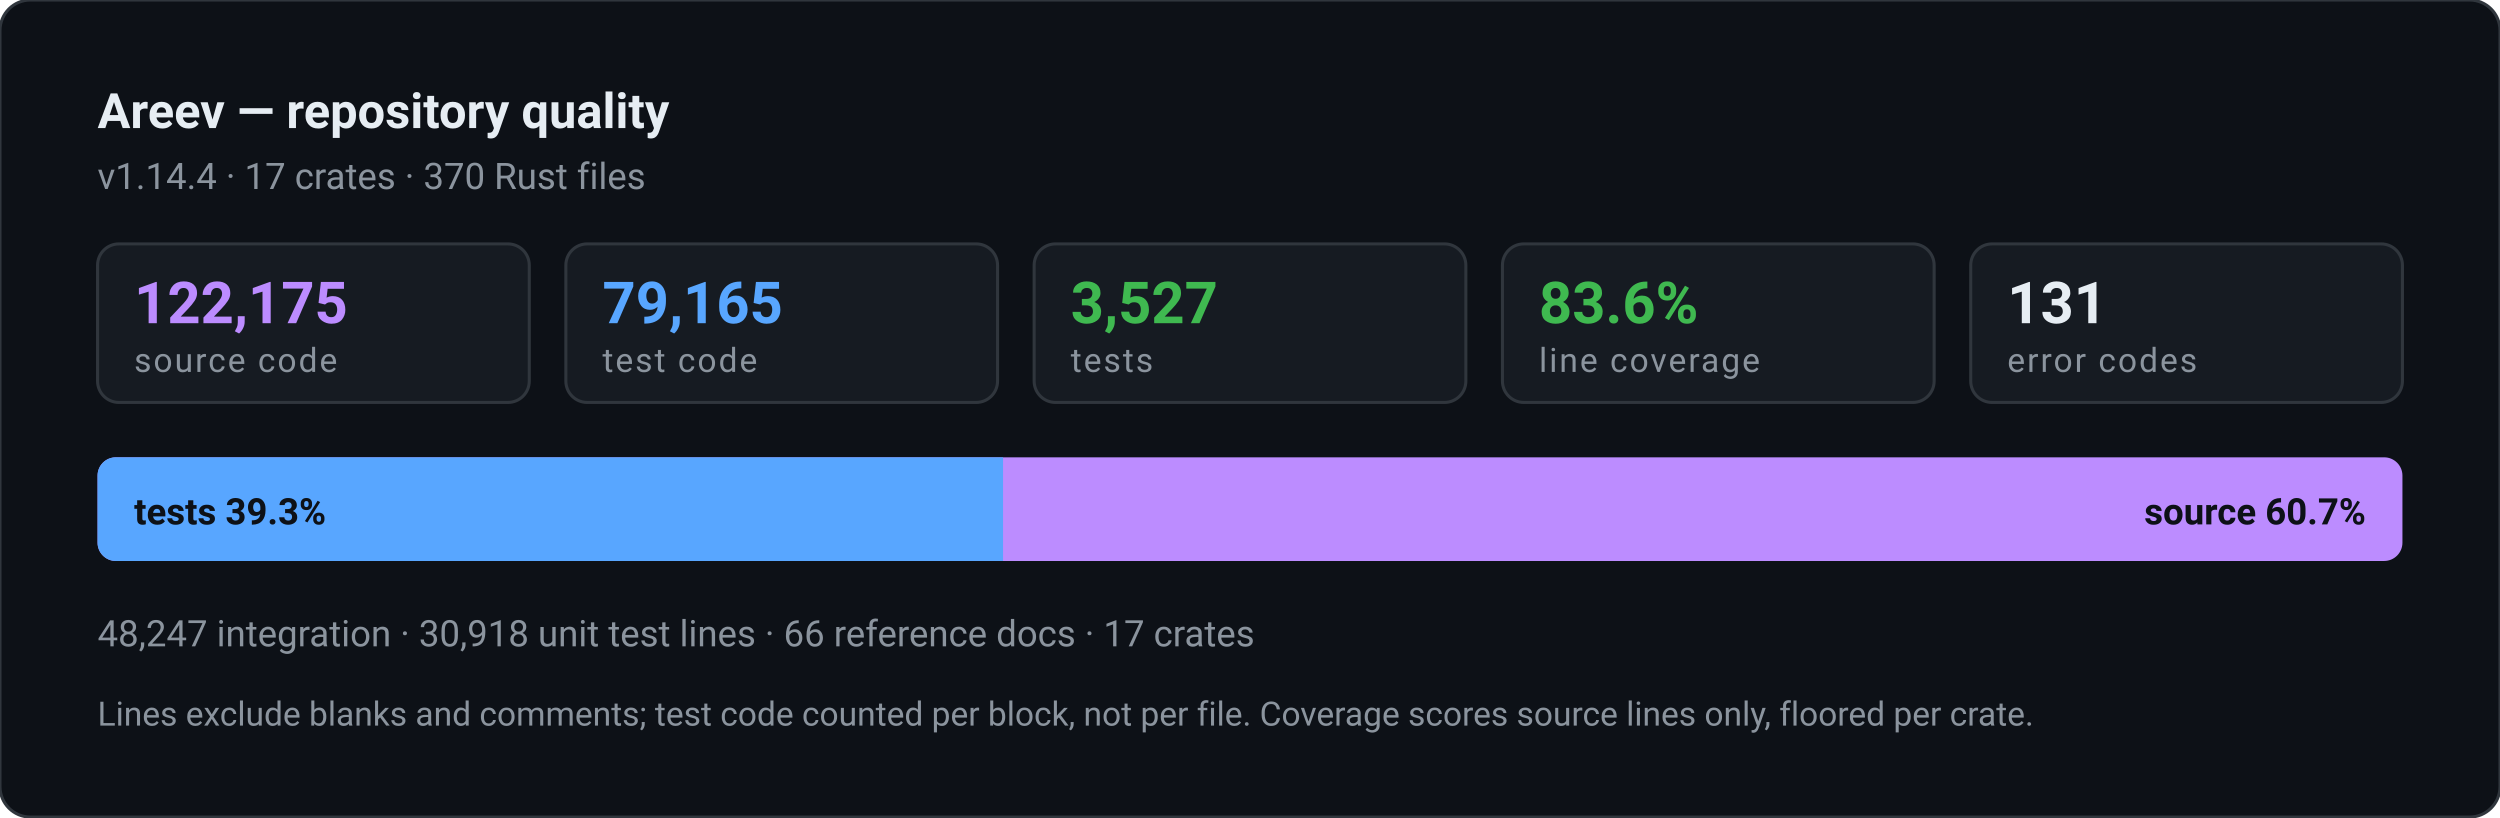
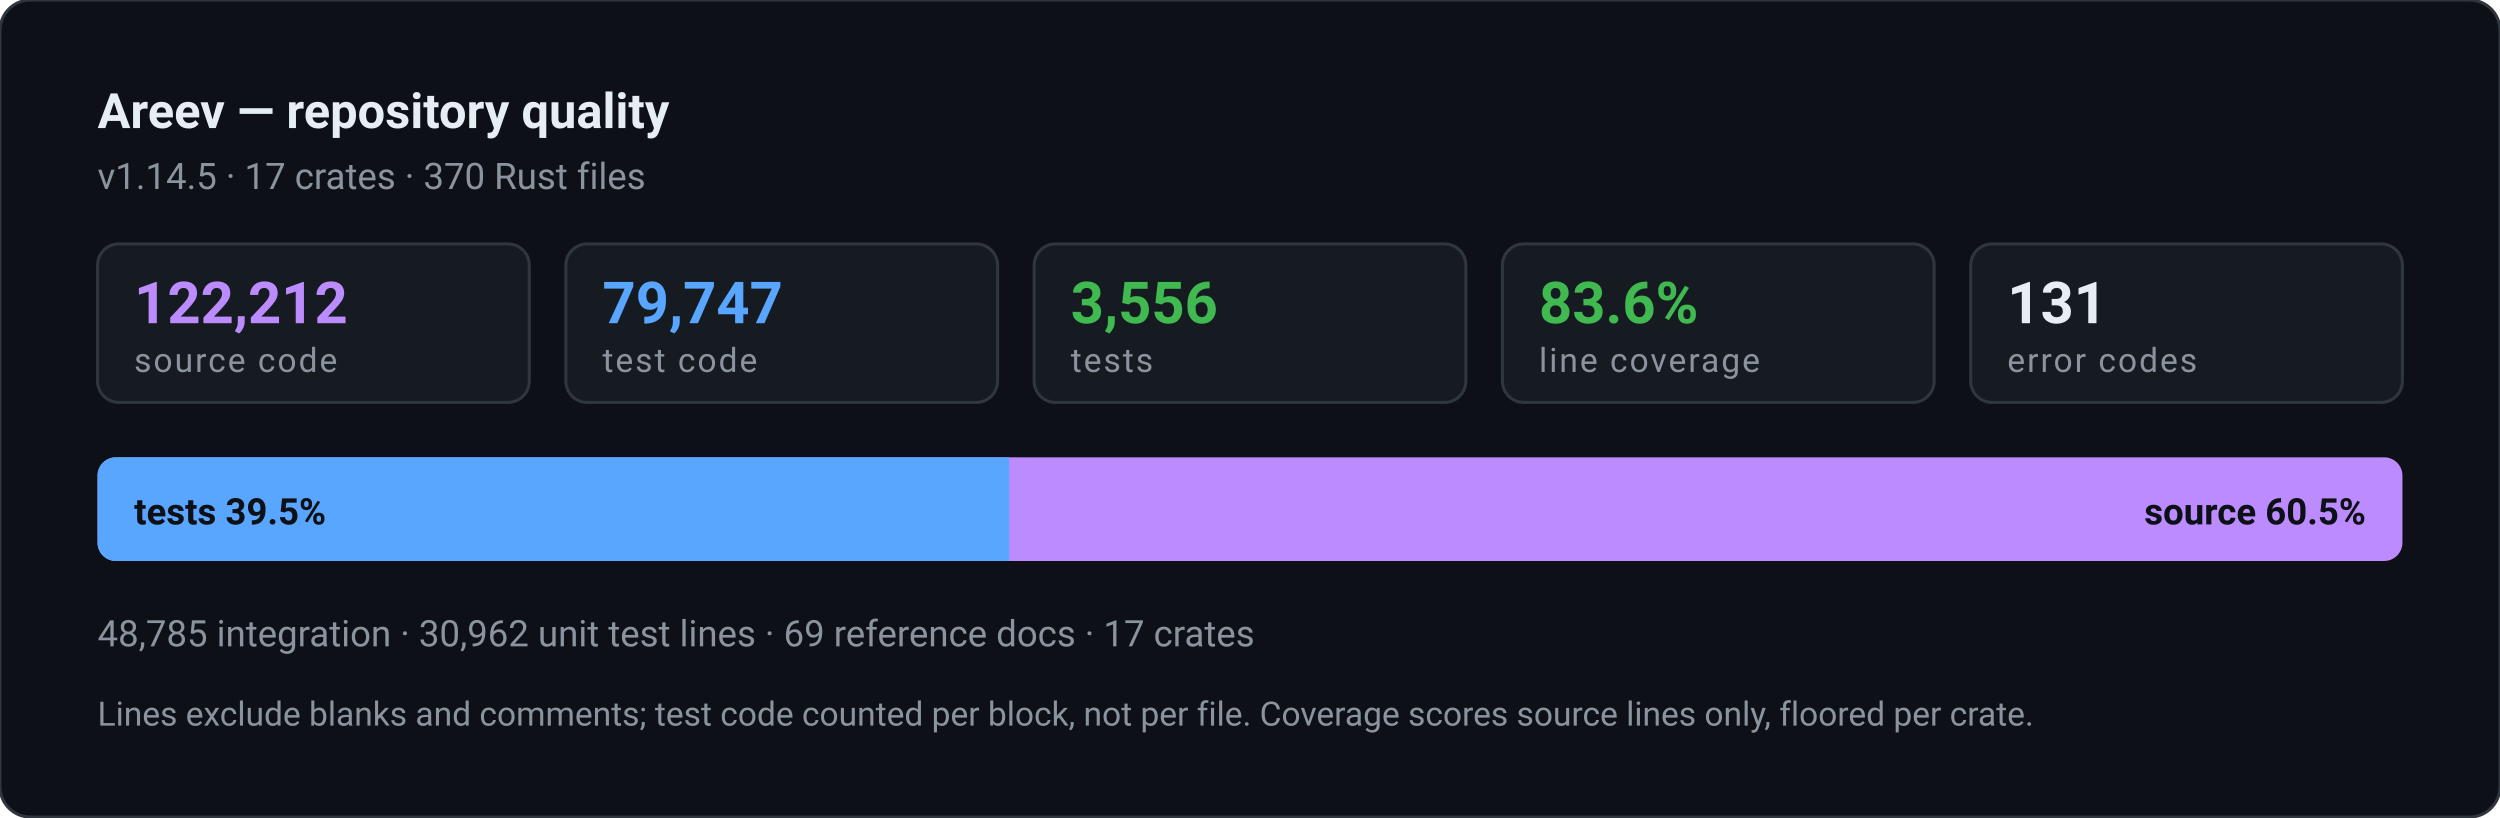
- <svg xmlns="http://www.w3.org/2000/svg" width="820" height="268" viewBox="0 0 820 268" role="img" aria-label="Areev repository quality: 79,165 lines of test code against 122,175 lines of source, 3,527 tests, 83.6% line coverage">
+ <svg xmlns="http://www.w3.org/2000/svg" width="820" height="268" viewBox="0 0 820 268" role="img" aria-label="Areev repository quality: 79,747 lines of test code against 122,212 lines of source, 3,556 tests, 83.6% line coverage">
  <style>text{font-family:ui-sans-serif,-apple-system,"Segoe UI",Roboto,Helvetica,Arial,sans-serif}.n{font-weight:700;font-variant-numeric:tabular-nums}.l{font-size:11px;letter-spacing:.06em;text-transform:uppercase}</style>
  <rect width="820" height="268" rx="10" fill="#0d1117" stroke="#30363d" />
  <text x="32" y="42" class="n" font-size="16" fill="#e6edf3">Areev — repository quality</text>
-   <text x="32" y="62" font-size="12" fill="#8b949e">v1.14.4 · 17 crates · 370 Rust files</text>
+   <text x="32" y="62" font-size="12" fill="#8b949e">v1.14.5 · 17 crates · 370 Rust files</text>
  <rect x="32.0" y="80" width="141.6" height="52" rx="7" fill="#161b22" stroke="#30363d" />
-   <text x="44.0" y="106" class="n" font-size="19" fill="#bc8cff">122,175</text>
+   <text x="44.0" y="106" class="n" font-size="19" fill="#bc8cff">122,212</text>
  <text x="44.0" y="122" class="l" fill="#8b949e">source code</text>
  <rect x="185.6" y="80" width="141.6" height="52" rx="7" fill="#161b22" stroke="#30363d" />
-   <text x="197.6" y="106" class="n" font-size="19" fill="#58a6ff">79,165</text>
+   <text x="197.6" y="106" class="n" font-size="19" fill="#58a6ff">79,747</text>
  <text x="197.6" y="122" class="l" fill="#8b949e">test code</text>
  <rect x="339.2" y="80" width="141.6" height="52" rx="7" fill="#161b22" stroke="#30363d" />
-   <text x="351.2" y="106" class="n" font-size="19" fill="#3fb950">3,527</text>
+   <text x="351.2" y="106" class="n" font-size="19" fill="#3fb950">3,556</text>
  <text x="351.2" y="122" class="l" fill="#8b949e">tests</text>
  <rect x="492.8" y="80" width="141.6" height="52" rx="7" fill="#161b22" stroke="#30363d" />
  <text x="504.8" y="106" class="n" font-size="19" fill="#3fb950">83.6%</text>
  <text x="504.8" y="122" class="l" fill="#8b949e">line coverage</text>
  <rect x="646.4" y="80" width="141.6" height="52" rx="7" fill="#161b22" stroke="#30363d" />
  <text x="658.4" y="106" class="n" font-size="19" fill="#e6edf3">131</text>
  <text x="658.4" y="122" class="l" fill="#8b949e">error codes</text>
  <rect x="32" y="150" width="756" height="34" rx="6" fill="#bc8cff" />
-   <path d="M32 156a6 6 0 0 1 6-6h291v34h-291a6 6 0 0 1-6-6z" fill="#58a6ff" />
-   <text x="44" y="172" class="n" font-size="12" fill="#0d1117">tests 39.3%</text>
-   <text x="776" y="172" class="n" font-size="12" fill="#0d1117" text-anchor="end">source 60.7%</text>
-   <text x="32" y="212" font-size="12" fill="#8b949e">48,247 integration · 30,918 unit test lines · 66 reference docs · 17 crates</text>
+   <path d="M32 156a6 6 0 0 1 6-6h293v34h-293a6 6 0 0 1-6-6z" fill="#58a6ff" />
+   <text x="44" y="172" class="n" font-size="12" fill="#0d1117">tests 39.5%</text>
+   <text x="776" y="172" class="n" font-size="12" fill="#0d1117" text-anchor="end">source 60.5%</text>
+   <text x="32" y="212" font-size="12" fill="#8b949e">48,785 integration · 30,962 unit test lines · 69 reference docs · 17 crates</text>
  <text x="32" y="238" font-size="11" fill="#8b949e">Lines exclude blanks and comments; test code counted per block, not per file. Coverage scores source lines only, floored per crate.</text>
</svg>
